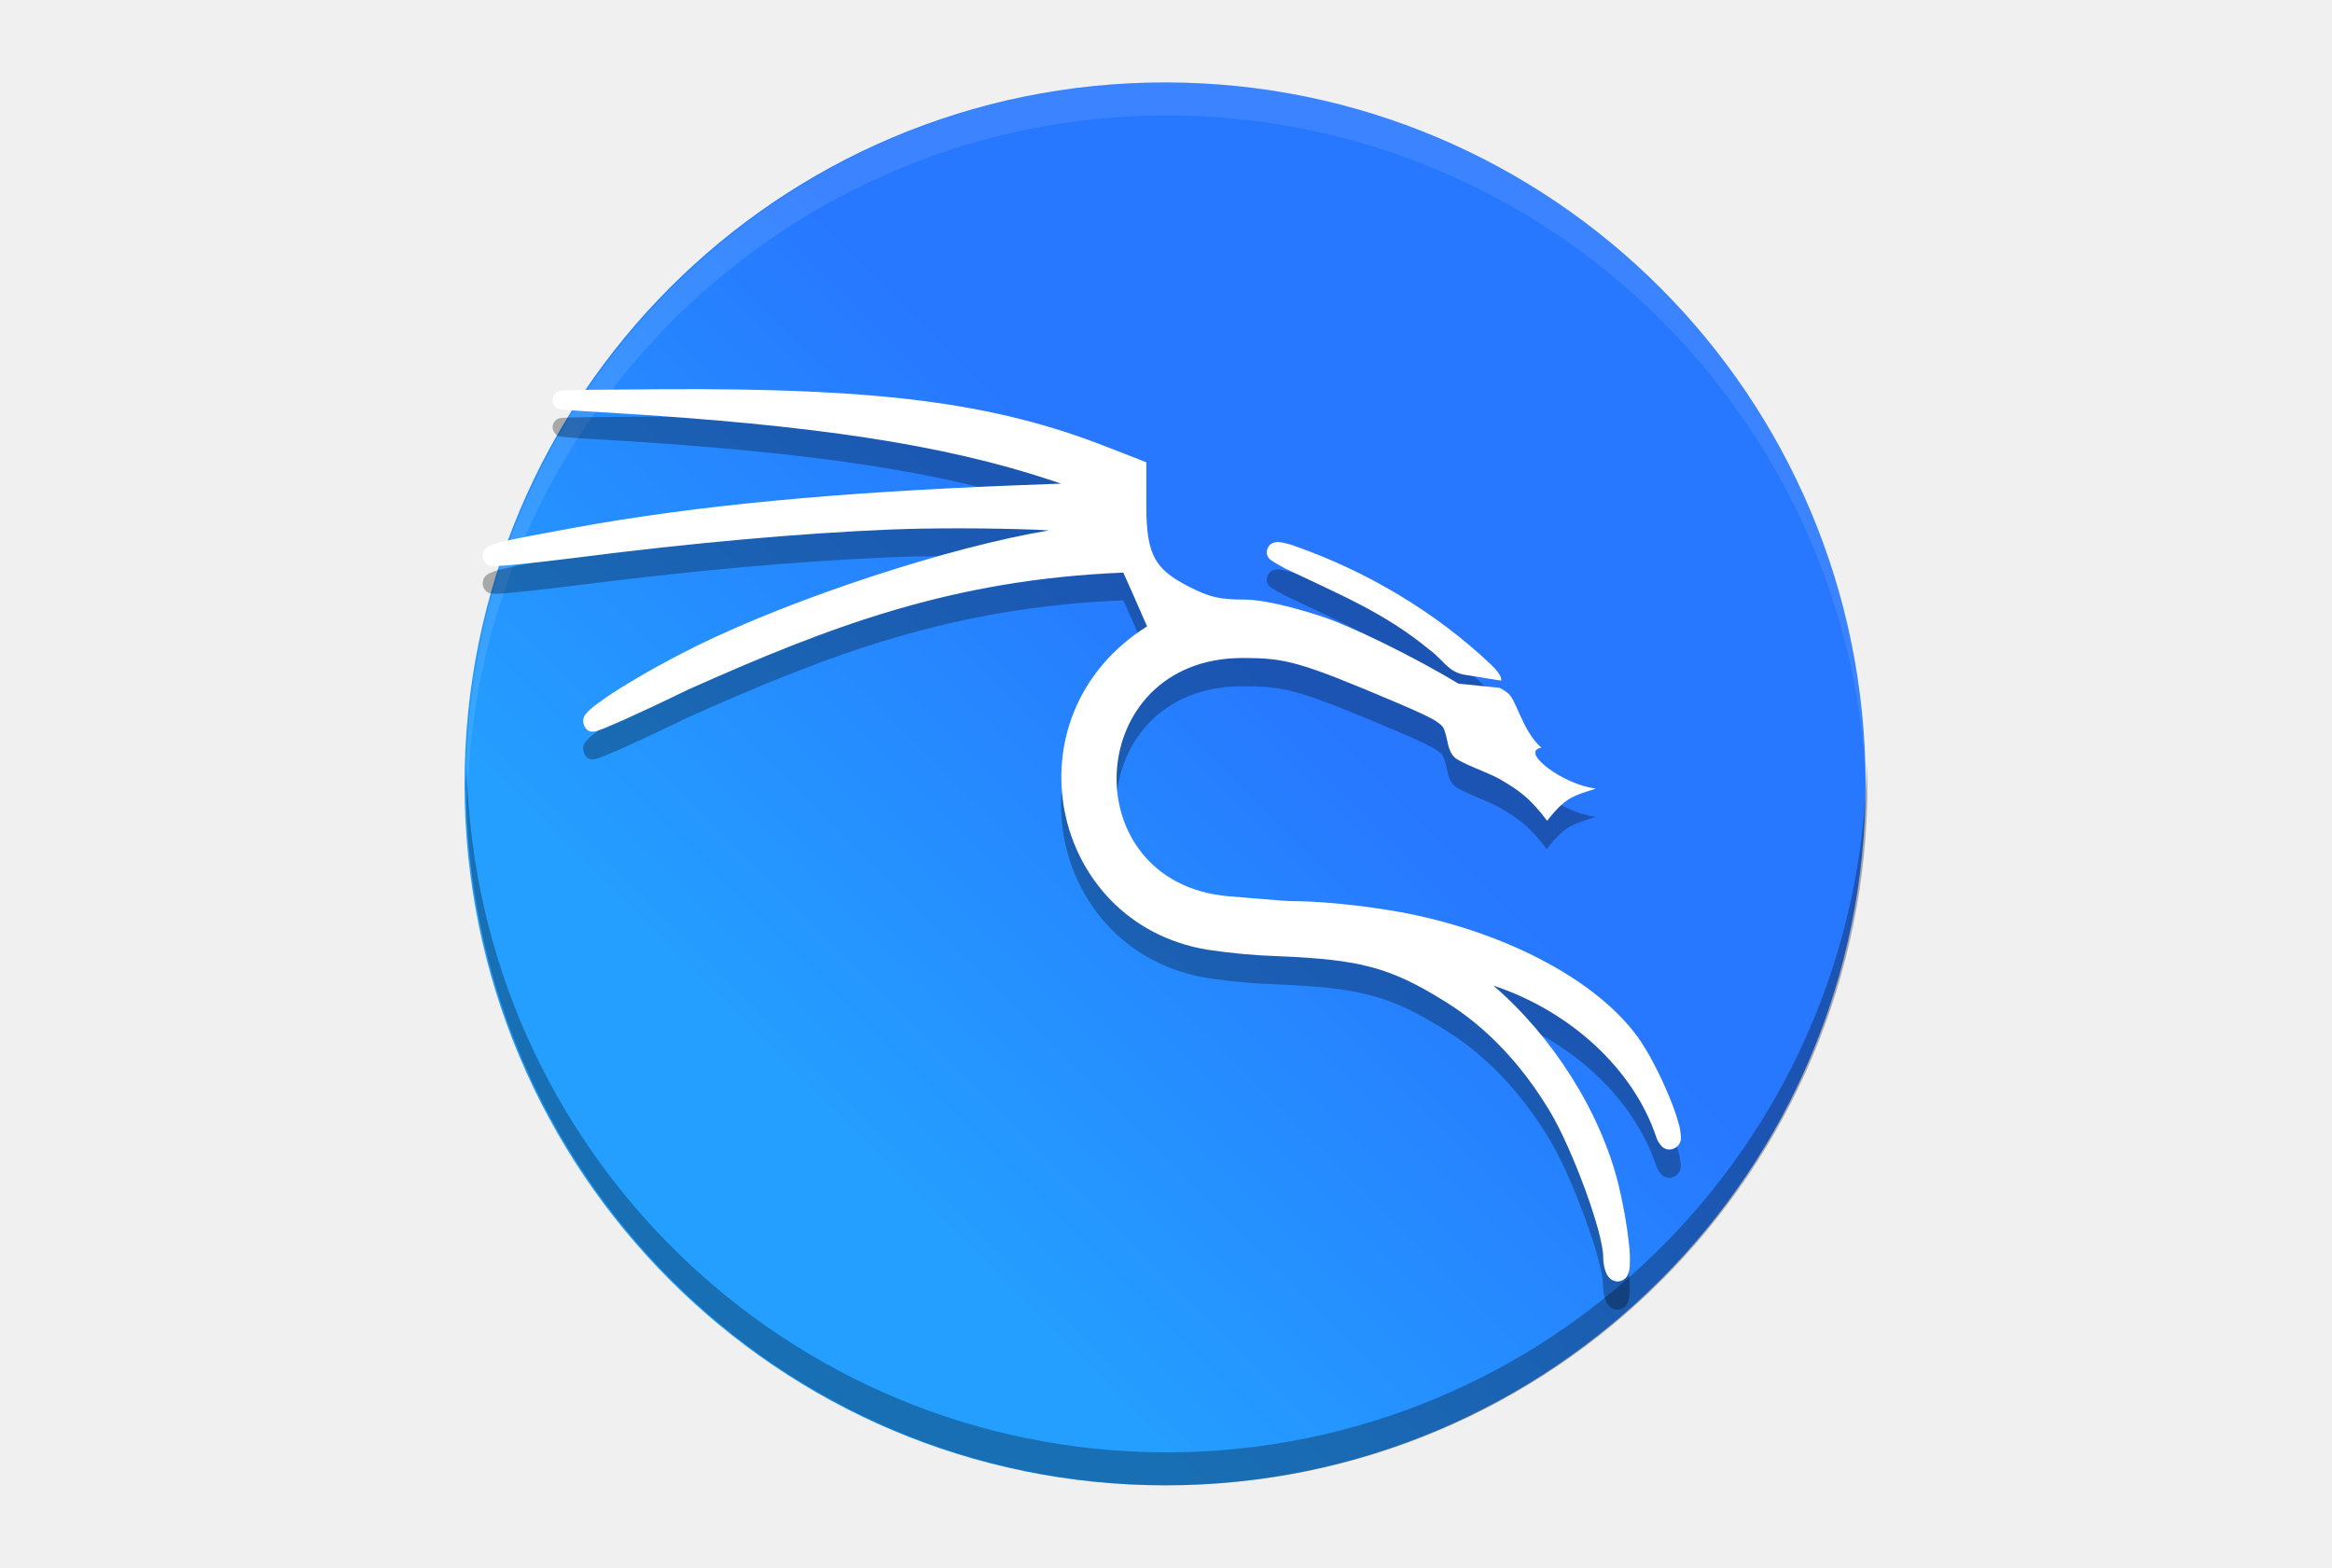
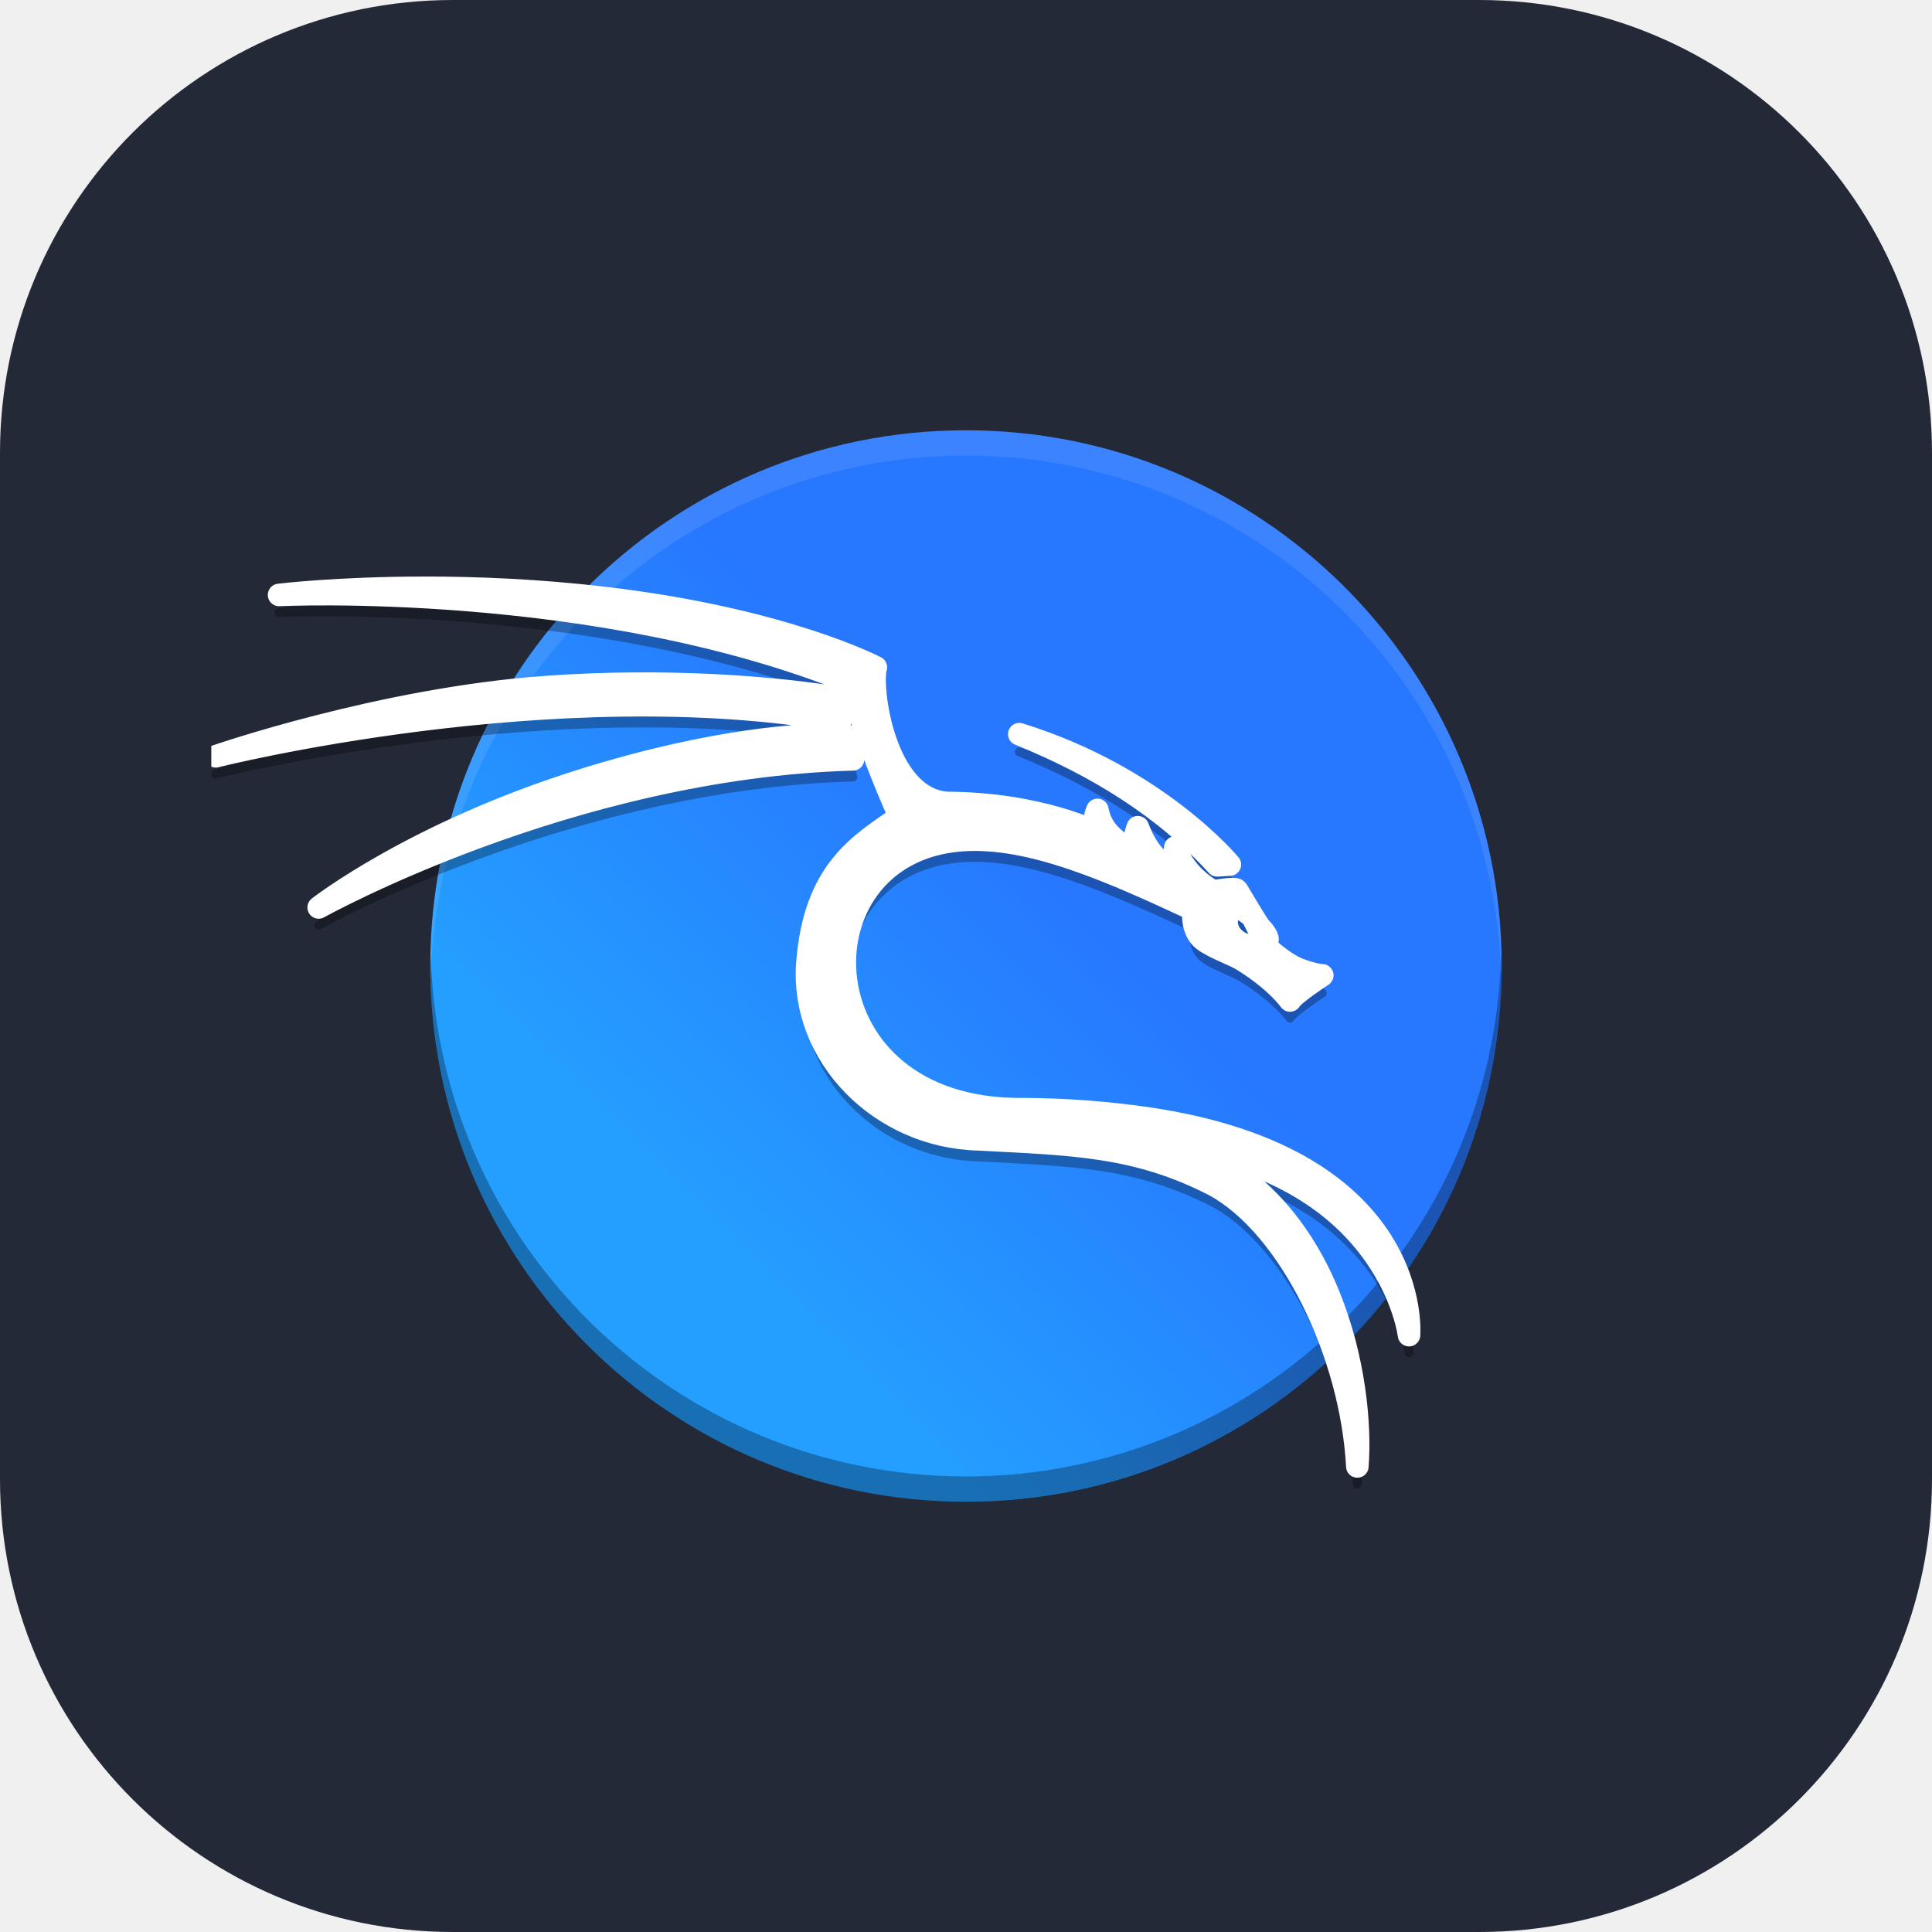
- <svg xmlns="http://www.w3.org/2000/svg" version="1.0" id="Layer_1" x="0px" y="0px" viewBox="0 0 1245 837.1" style="enable-background:new 0 0 1245 837.1;" xml:space="preserve">
-   <style type="text/css">
- 	.st0{fill:url(#SVGID_1_);}
- 	.st1{opacity:0.3;enable-background:new    ;}
- 	.st2{opacity:0.1;fill:#FFFFFF;enable-background:new    ;}
- 	.st3{fill:url(#SVGID_2_);}
- 	.st4{fill:#FFFFFF;}
- </style>
-   <linearGradient id="SVGID_1_" gradientUnits="userSpaceOnUse" x1="510.078" y1="413.378" x2="712.758" y2="210.698" gradientTransform="matrix(1.06 0 0 1.06 -75.39 138.3671)">
-     <stop offset="0" style="stop-color:#249EFF" />
-     <stop offset="1" style="stop-color:#2777FF" />
-   </linearGradient>
-   <circle class="st0" cx="623.3" cy="418.5" r="329.1" />
-   <path class="st1" d="M952.1,409.4C948.6,588.5,802.5,732,623.3,732.2c-178.2-0.1-323.9-142-328.8-320.1c-0.1,2.1-0.2,4.3-0.3,6.4  c0,181.8,147.4,329.1,329.2,329.1l0,0c181.8,0,329.1-147.4,329.1-329.1l0,0C952.4,415.5,952.3,412.5,952.1,409.4L952.1,409.4z" />
-   <path class="st2" d="M623.3,89.4c-181.8,0-329.2,147.4-329.2,329.1l0,0c0.1,3,0.2,6,0.3,9.1c3.5-179.1,149.7-322.6,328.8-322.7  c178.2,0.1,323.9,142,328.8,320.1c0.1-2.1,0.2-4.3,0.3-6.4C952.4,236.8,805.1,89.4,623.3,89.4L623.3,89.4z" />
-   <linearGradient id="SVGID_2_" gradientUnits="userSpaceOnUse" x1="493.21" y1="408.435" x2="695.89" y2="205.755" gradientTransform="matrix(1.21 0 0 1.21 -153.21 102.8195)">
-     <stop offset="0" style="stop-color:#249EFF" />
-     <stop offset="1" style="stop-color:#2777FF" />
-   </linearGradient>
-   <ellipse class="st3" cx="622" cy="418.5" rx="374" ry="374.5" />
-   <path class="st1" d="M996.6,408.2c-4,203.8-170.1,367-373.7,367.2c-202.5-0.1-368.1-161.5-373.7-364.2c-0.1,2.4-0.3,4.9-0.4,7.3  c0,206.8,167.5,374.5,374,374.5S997,625.3,997,418.5l0,0C996.9,415.1,996.8,411.7,996.6,408.2L996.6,408.2z" />
-   <path class="st2" d="M623,44c-206.6,0-374,167.7-374,374.5c0.1,3.4,0.2,6.9,0.4,10.3c4-203.8,170.1-367,373.7-367.2  C825.4,61.8,991,223.2,996.6,425.9c0.2-2.4,0.3-4.9,0.4-7.3C997,211.7,829.5,44,623,44z" />
-   <path class="st1" d="M704.7,343.4c-13.1-4.2-29.6-8.7-40.8-8.7c-12.7,0-18.3-1.3-29.2-6.9c-9.6-4.9-14.9-9.2-18.1-15.1  s-4.6-14.2-4.6-27.3v-24l-20.8-8.1c-60.3-23.7-122-31.6-237.6-30.9c-16.4,0.1-28.7,0.2-37.4,0.3s-13.4,0.2-15.9,0.4  c-0.3,0-0.7,0.1-1,0.1c-0.3,0-0.5,0.1-0.8,0.2c-0.8,0.1-1.5,0.6-2,1.2c-0.9,0.9-1.4,2-1.5,3.2c0,1.3,0.4,2.6,1.3,3.6  c0.5,0.7,1.2,1.2,2,1.4c0.4,0.2,0.8,0.3,1.2,0.3c1.2,0.2,2.5,0.3,4.7,0.5c4.3,0.3,11.3,0.8,20.6,1.3  c110.6,6.6,179.4,17.2,236.6,36.2l5.1,1.7l-21.4,0.8c-99,3.8-173.5,10.9-238.3,22.7c-19.6,3.6-31.3,5.8-38.1,7.4  c-2.6,0.5-5.1,1.3-7.4,2.4c-1.5,0.6-2.6,1.7-3.2,3.2c-0.5,1.2-0.5,2.5-0.2,3.8c0.3,0.9,0.8,1.7,1.4,2.3c0.6,0.7,1.4,1.2,2.3,1.3  c0.3,0.1,0.7,0.1,1,0.2c0.5,0,0.9,0.1,1.3,0.1c0.8,0,1.8,0,3-0.1c2.4-0.1,5.7-0.4,9.7-0.8c8-0.8,18.8-2,30.6-3.5  c61.7-7.9,119.6-13.1,168.4-15.1c22.3-0.9,52.8-0.8,77.6,0.1c2.7,0.1,4.3,0.3,6.8,0.4c-51.8,8.4-135.9,35.8-188.8,61.9  c-14.1,7-27.9,14.6-41.3,23c-4.5,2.8-8.9,5.9-13.1,9.1c-1.4,1.1-2.7,2.4-3.9,3.7c-0.7,0.8-1.2,1.7-1.4,2.7c-0.4,1.9,0.1,3.9,1.4,5.5  c1.8,1.8,3,1.5,3.6,1.5c0.4,0,0.8,0,1.2-0.1c0.5-0.1,0.9-0.2,1.4-0.4c0.9-0.3,2-0.7,3.3-1.2c2.7-1.1,6.3-2.7,10.7-4.6  c8.9-4,20.9-9.6,34-16c76.4-34.1,141-58.8,232.6-62.6c1.3,2.8,2.9,6.4,4.7,10.5l8,18.2c-76.1,48.1-52.1,158.9,31.8,172.9  c12.6,1.9,25.3,3.1,38.1,3.5c44,1.8,59.8,6,89.1,24.2c22,13.6,41,33.6,56.1,58.9c6,10,13.2,26.5,18.8,41.8  c2.8,7.7,5.2,15.1,6.9,21.4s2.6,11.5,2.6,13.8c0,2.6,0.3,5.2,1.1,7.7c0.4,1.2,0.9,2.3,1.7,3.3c1.2,1.6,3,2.5,5,2.6  c1.5-0.1,3-0.7,4.1-1.8c0.7-0.7,1.2-1.5,1.5-2.5c0.5-1.4,0.8-2.8,0.8-4.3c0.2-3.8,0-7.6-0.4-11.3c-1.2-10.8-3.1-21.5-5.7-32.1  c-9.6-38.7-35-78.7-66.7-106c41.2,13.7,74.6,44.6,86.8,80.5c0.5,1.8,1.5,3.5,2.7,4.9c0.8,1,1.9,1.7,3.2,2c1.9,0.4,3.9-0.2,5.4-1.5  c2.5-2.5,2-4.6,1.9-6.4c-0.2-2-0.5-3.9-1.1-5.8c-1.4-5.1-3.2-10.1-5.3-15c-4.6-11.1-10.9-23.5-16.8-31.6  c-22-29.9-68.6-54.5-121.1-65.3c-12.5-2.6-40.9-6.9-64.4-6.9c-1.7,0-24.6-1.9-32.9-2.6c-83.5-7.3-77.9-127.2,7.5-127.2  c12.1,0,19.6,0.5,30.9,3.8s26.2,9.3,52.1,20.3c11.3,4.8,17.7,7.8,20.9,10s3.5,3,4.5,6.2c1.2,3.9,1.4,9.5,4.8,12.7s17.6,8,23.9,11.5  c10.8,6.3,16.2,10.1,25.6,22.4c10-12.9,14.2-13.3,26.1-17.2c-17.7-2-41.1-19.9-29.2-21.8c-10.8-9.7-13.3-26.7-18.5-29.6  c-1.2-1-2.5-1.8-4-2.4l-21.7-2.2c-23.3-13.8-57.1-30.6-74.1-36.1L704.7,343.4z M801.5,378c0-1.1-0.3-2.2-0.9-3.1  c-0.4-0.6-0.8-1.2-1.2-1.8c-1-1.3-2.1-2.5-3.3-3.6c-29.7-28.2-66.5-49.9-104.6-63.3c-2.3-0.9-4.7-1.5-7.2-2  c-1.1-0.2-2.3-0.3-3.4-0.1c-1,0.2-2,0.6-2.8,1.3c-1.1,1.1-1.8,2.5-1.8,4c-0.1,1,0.3,2.1,0.9,2.9c0.2,0.3,0.4,0.6,0.7,0.8  c0.3,0.3,0.6,0.5,0.9,0.7c0.5,0.4,1.1,0.7,1.8,1.1c1.4,0.8,3.2,1.9,5.5,3.1c29.7,14.2,53.1,23.7,76.7,43.2  c8.1,5.9,10.2,12.3,19.5,13.7L801.5,378z" />
-   <path class="st4" d="M704.7,328.8c-13.1-4.2-29.6-8.7-40.8-8.7c-12.7,0-18.3-1.3-29.2-6.9c-9.6-4.9-14.9-9.2-18.1-15.1  c-3.2-5.9-4.6-14.2-4.6-27.3v-24l-20.8-8.1c-60.3-23.7-122-31.6-237.6-30.9c-16.4,0.1-28.7,0.2-37.4,0.3s-13.4,0.2-15.9,0.4  c-0.3,0-0.7,0.1-1,0.1c-0.3,0-0.5,0.1-0.8,0.2c-0.8,0.1-1.5,0.6-2,1.2c-0.9,0.9-1.4,2-1.5,3.2c0,1.3,0.4,2.6,1.3,3.6  c0.5,0.7,1.2,1.2,2,1.4c0.4,0.2,0.8,0.3,1.2,0.3c1.2,0.2,2.5,0.3,4.7,0.5c4.3,0.3,11.3,0.8,20.6,1.3  c110.6,6.6,179.4,17.2,236.6,36.2l5.1,1.7l-21.4,0.8c-99.1,3.8-173.5,10.9-238.3,22.7c-19.6,3.6-31.3,5.8-38.1,7.4  c-2.6,0.5-5,1.3-7.4,2.3c-1.5,0.6-2.6,1.8-3.2,3.2c-0.5,1.2-0.5,2.5-0.2,3.8c0.3,0.8,0.8,1.6,1.4,2.2c0.6,0.7,1.4,1.2,2.3,1.3  c0.3,0.1,0.7,0.1,1,0.2c0.4,0.1,0.9,0.1,1.3,0.1c0.8,0,1.8,0,3-0.1c2.4-0.1,5.7-0.4,9.7-0.8c8-0.8,18.8-2,30.6-3.5  c61.7-7.9,119.6-13.1,168.4-15.1c22.3-0.9,52.8-0.8,77.6,0.1c2.7,0.1,4.3,0.3,6.8,0.4c-51.8,8.5-135.9,35.8-188.8,62  c-14.1,7-27.9,14.6-41.3,23c-4.5,2.8-8.9,5.9-13.1,9.1c-1.4,1.1-2.7,2.3-3.9,3.7c-0.7,0.8-1.2,1.7-1.4,2.6c-0.4,1.9,0.1,4,1.4,5.5  c1.8,1.8,3,1.5,3.6,1.5c0.4,0,0.8,0,1.2-0.1c0.5-0.1,0.9-0.2,1.4-0.4c0.9-0.3,2-0.7,3.3-1.2c2.7-1.1,6.3-2.7,10.7-4.6  c8.9-4,20.9-9.6,34-16c76.4-34.1,141-58.8,232.6-62.6c1.3,2.8,2.9,6.4,4.7,10.5l8,18.2C536.5,382.2,560.4,493,644.4,507  c12.6,1.9,25.3,3.1,38,3.5c44,1.8,59.8,6,89.1,24.2c22,13.6,41,33.6,56.1,58.9c6,10,13.2,26.5,18.8,41.8c2.8,7.7,5.2,15.1,6.9,21.4  s2.6,11.5,2.6,13.8c0,2.6,0.3,5.2,1.1,7.7c0.4,1.2,0.9,2.3,1.7,3.3c1.2,1.6,3,2.5,5,2.6c1.5-0.1,3-0.7,4.1-1.8  c0.7-0.7,1.2-1.5,1.5-2.5c0.5-1.4,0.8-2.8,0.8-4.3c0.2-3.8,0-7.6-0.4-11.3c-1.2-10.8-3.1-21.5-5.7-32.1c-9.6-38.7-35-78.7-66.7-106  c41.2,13.7,74.6,44.5,86.8,80.5c0.5,1.8,1.5,3.5,2.7,4.9c0.8,1,1.9,1.7,3.2,2c1.9,0.4,3.9-0.2,5.4-1.5c2.5-2.5,2-4.6,1.9-6.4  c-0.2-2-0.5-3.9-1.1-5.8c-1.4-5.1-3.2-10.1-5.3-15c-4.6-11.1-10.9-23.5-16.8-31.6c-22-29.9-68.6-54.5-121.1-65.3  c-12.5-2.6-40.9-6.9-64.3-6.9c-1.7,0-24.6-1.9-32.9-2.6c-83.5-7.3-77.9-127.2,7.5-127.2c12.1,0,19.6,0.5,30.9,3.8  s26.2,9.3,52.1,20.3c11.3,4.8,17.7,7.8,20.9,10s3.5,3,4.5,6.2c1.2,3.9,1.4,9.5,4.8,12.7s17.6,8,23.9,11.5  c10.8,6.3,16.2,10.1,25.6,22.4c10-12.9,14.2-13.3,26.1-17.2c-17.7-2-41.1-19.9-29.2-21.8c-10.8-9.7-13.3-26.7-18.5-29.6  c-1.2-1-2.6-1.8-4-2.4l-21.7-2.2C755.6,351.1,721.8,334.3,704.7,328.8L704.7,328.8z M801.5,363.4c0-1.1-0.3-2.2-0.9-3.1  c-0.4-0.6-0.8-1.2-1.2-1.8c-1-1.3-2.1-2.5-3.3-3.6c-29.7-28.2-66.5-49.9-104.6-63.3c-2.3-0.9-4.7-1.5-7.2-2  c-1.1-0.2-2.3-0.3-3.4-0.1c-1,0.2-2,0.6-2.8,1.3c-1.1,1.1-1.8,2.5-1.8,4c-0.1,1,0.3,2.1,0.9,2.9c0.2,0.3,0.4,0.6,0.7,0.8  c0.3,0.3,0.6,0.5,0.9,0.7c0.5,0.4,1.1,0.7,1.8,1.2c1.4,0.8,3.2,1.9,5.5,3.1c29.7,14.2,53.1,23.7,76.7,43.1  c8.1,5.9,10.2,12.3,19.5,13.7L801.5,363.4z" />
+ <svg xmlns="http://www.w3.org/2000/svg" width="256" height="256" viewBox="0 0 256 256">
+   <g fill="none">
+     <g clip-path="url(#skillIconsKaliDark0)">
+       <path fill="#242938" d="M196 0H60C26.863 0 0 26.863 0 60v136c0 33.137 26.863 60 60 60h136c33.137 0 60-26.863 60-60V60c0-33.137-26.863-60-60-60" />
+       <g clip-path="url(#skillIconsKaliDark1)">
+         <path fill="url(#skillIconsKaliDark2)" d="M127.999 198.984c39.203 0 70.984-31.78 70.984-70.984s-31.781-70.984-70.984-70.984c-39.204 0-70.985 31.78-70.985 70.984s31.78 70.984 70.985 70.984" />
+         <path fill="#000" d="M198.913 126.039a70.985 70.985 0 0 1-70.915 69.598a70.99 70.99 0 0 1-70.914-69.028q-.04.695-.069 1.389A70.987 70.987 0 0 0 128 198.982a70.99 70.99 0 0 0 65.581-43.819a71 71 0 0 0 5.403-27.165a71 71 0 0 0-.069-1.96z" opacity="0.3" />
+         <path fill="#fff" d="M127.999 57.016a70.984 70.984 0 0 0-70.985 70.985q.02.978.07 1.957a70.985 70.985 0 0 1 70.914-69.594a70.983 70.983 0 0 1 70.914 69.024q.04-.693.069-1.386a71 71 0 0 0-5.404-27.164a70.97 70.97 0 0 0-38.416-38.417a71 71 0 0 0-27.165-5.403z" opacity="0.1" />
+         <path fill="#000" d="M56.1 79.649c-11.492.013-19.084.938-19.147.946l-.044.004c-.75.086-.654 1.203.1 1.161c0 0 41.789-1.974 75.285 11.489c1.195 5.113 4.351 12.95 6.215 17.115c-2.538 1.742-5.261 3.511-7.501 6.317c-2.351 2.945-4.128 7.01-4.602 13.226c-.96 12.608 9.854 23.646 23.228 23.986c12.402.66 20.834.751 31.099 6.071c4.794 2.654 9.258 8.109 12.593 14.773c3.336 6.667 5.55 14.533 5.947 21.951c.037.729 1.109.742 1.164.015c.002-.023-.001-.054.001-.077c.431-5.68-.408-14.472-3.813-22.836c-2.852-7.006-7.564-13.676-14.809-17.859c10.412 2.843 16.373 8.128 19.8 12.956c3.931 5.541 4.512 10.471 4.508 10.444c.083.697 1.1.681 1.161-.018c0 0 .517-6.044-3.654-12.704c-4.17-6.659-13.024-13.938-31.482-16.647a120 120 0 0 0-16.555-1.228h-.009c-14.47.191-21.764-8.056-22.9-16.516c-.567-4.229.426-8.514 2.883-11.834c2.457-3.319 6.367-5.696 11.755-6.118h.003c8.846-.73 19.636 4.055 30.246 8.992c-.01 1.226.099 2.463.995 3.583c.599.75 1.682 1.271 2.784 1.791s2.235.992 2.684 1.25c1.023.587 4.433 2.774 6.444 5.391a.583.583 0 0 0 .977-.08a6 6 0 0 1 .72-.709c.403-.338.915-.722 1.414-1.081c.997-.718 1.94-1.333 1.94-1.333c.492-.32.256-1.084-.33-1.072c0 0-.143.008-.601-.079c-.458-.088-1.186-.272-2.222-.659c-.953-.356-2.092-1.127-2.97-1.825a19 19 0 0 1-1.084-.925l-.074-.071c.279-.251.317-.653.261-.905a2.2 2.2 0 0 0-.296-.671a5.8 5.8 0 0 0-.794-.991c.032.032-.066-.082-.164-.226c-.099-.145-.226-.34-.37-.565a89 89 0 0 1-.978-1.587c-.683-1.128-1.3-2.177-1.359-2.276c-.001-.002-.149-.313-.435-.504a.6.6 0 0 0-.146-.07c-.323-.104-.58-.08-.912-.063c-.331.017-.7.056-1.049.101c-.583.075-.946.14-1.104.168c-.394-.208-3.479-1.917-4.613-5.399c-.209-.638-1.154-.475-1.137.197c.006.228-.34.91-.265 1.941c-1.37-.826-2.549-2.138-3.576-4.841a.583.583 0 0 0-1.088-.008c-.394.989-.417 1.816-.338 2.458c-1.301-.612-3.433-1.959-3.897-4.636c-.1-.573-.885-.664-1.112-.128c-.383.902-.417 1.649-.353 2.251c-2.426-1.041-9.107-3.474-19.079-3.528c-1.925-.177-3.454-1.14-4.711-2.584c-1.256-1.444-2.21-3.37-2.886-5.363a27.5 27.5 0 0 1-1.256-5.755c-.181-1.7-.105-3.106.022-3.509a.584.584 0 0 0-.285-.69s-12.194-6.415-36.033-9.235c-8.938-1.057-17.27-1.38-24.194-1.372zm27.84 12.703a184 184 0 0 0-11.629.454c-21.885 1.556-43.918 9.202-43.918 9.202c-.704.243-.389 1.3.334 1.117c0 0 44.937-11.279 82.476-4.668a1 1 0 0 0 .101.01h.002a.584.584 0 0 0 .557-.757l-.981-3.166a.59.59 0 0 0-.456-.402s-10.748-1.908-26.485-1.79h-.005zm26.684 6.744c-3.863-.017-15.748.47-33.6 6.056c-22.404 7.01-35.156 16.976-35.156 16.976c-.562.445.017 1.315.644.968c0 0 33.173-18.501 70.531-19.551a.583.583 0 0 0 .537-.766l-1.073-3.25a.58.58 0 0 0-.515-.398s-.476-.031-1.367-.035zm24.426-.054c-.572.008-.792.75-.316 1.068h.001q.05.034.109.057c10.245 4.165 19.131 9.671 26.019 17.239l.019.019l.001.001a.58.58 0 0 0 .45.17l1.671-.11a.582.582 0 0 0 .412-.952s-9.678-11.73-28.133-17.446l-.006-.004l-.028-.01l-.016-.005a.6.6 0 0 0-.183-.027m29.172 24.697c.335.067.967 1.311 1.548 2.199c.051.073.102.149.151.21q0 .007.005.015c.066.093.131.19.194.268c.031.186.084.3-.35.21c-.037-.191-.1-.246-.1-.246s-1.049-.624-1.371-1.067c-.321-.443-.378-1.217-.221-1.511q.058-.096.144-.078" opacity="0.3" />
+         <path fill="#fff" stroke="#fff" stroke-linejoin="round" stroke-width="2.986" d="M56.101 77.887c-11.51.013-19.12.945-19.12.945s42.082-2.02 75.793 11.629c1.146 5.126 4.593 13.662 6.45 17.766c-5.313 3.673-11.305 7.128-12.238 19.379s9.6 23.027 22.662 23.359c12.402.661 20.972.755 31.358 6.14c9.914 5.482 18.044 22.185 18.848 37.208c.869-11.146-3.314-35.116-22.833-42.395c27.276 4.773 29.68 24.99 29.681 24.998c0 0 2.033-23.342-34.639-28.723a119 119 0 0 0-16.472-1.222c-29.393.388-30.465-33.901-8.316-35.632c9.179-.758 20.139 4.194 30.854 9.184c-.04 1.331.016 2.513.89 3.606s4.231 2.284 5.304 2.9s4.51 2.801 6.616 5.542c.457-.854 4.271-3.337 4.271-3.337s-.914.02-3.039-.774c-2.126-.795-4.649-3.199-4.709-3.338s-.099-.357.398-.457c.377-.317-.477-1.35-.855-1.728c-.377-.377-2.9-4.668-2.959-4.767s-.08-.199-.259-.318c-.556-.179-3 .258-3 .258s-3.758-1.846-5.053-5.825c.019.697-.645 1.458 0 3.06c-1.96-.829-3.643-2.243-4.97-5.737c-.79 1.987 0 3.251 0 3.251s-4.614-1.29-5.352-5.545c-.81 1.91 0 3.059 0 3.059s-7.523-3.925-20.021-3.982c-8.368-.767-10.111-15.488-9.335-17.966c0 0-12.07-6.361-35.83-9.172c-8.91-1.054-17.219-1.376-24.125-1.368zM83.944 90.59c-3.621.028-7.508.163-11.592.453c-21.778 1.548-43.766 9.171-43.766 9.171s44.993-11.32 82.723-4.677h.001l-.981-3.166s-10.693-1.9-26.384-1.78zm26.676 6.744c-3.808-.017-15.632.462-33.423 6.029c-22.314 6.982-34.97 16.879-34.97 16.879s33.259-18.57 70.797-19.625l-1.074-3.249s-.451-.03-1.33-.034Zm24.438-.055c10.304 4.189 19.273 9.739 26.236 17.388l.001.001l1.671-.109s-9.577-11.62-27.908-17.28Zm28.403 22.337l2.05 1.511c.257-.446 1.293 2.369 1.923 3.151c.027.156-1.047 1.411-1.412 1.336c-.031-.161-1.699-.643-1.699-.643s-1.896-1.145-2.166-1.517c-.271-.372 1.172-3.591 1.304-3.838Z" />
+         <path fill="#fff" d="M56.101 77.887c-11.51.013-19.12.945-19.12.945s42.082-2.02 75.793 11.629c1.146 5.126 4.593 13.662 6.45 17.766c-5.313 3.673-11.305 7.128-12.238 19.379s9.6 23.027 22.662 23.359c12.402.661 20.972.755 31.358 6.14c9.914 5.482 18.044 22.185 18.848 37.208c.869-11.146-3.314-35.116-22.833-42.395c27.276 4.773 29.68 24.99 29.681 24.998c0 0 2.033-23.342-34.639-28.723a119 119 0 0 0-16.472-1.222c-29.393.388-30.465-33.901-8.316-35.632c9.179-.758 20.139 4.194 30.854 9.184c-.04 1.331.016 2.513.89 3.606s4.231 2.284 5.304 2.9s4.51 2.801 6.616 5.542c.457-.854 4.271-3.337 4.271-3.337s-.914.02-3.039-.774c-2.126-.795-4.649-3.199-4.709-3.338s-.099-.357.398-.457c.377-.317-.477-1.35-.855-1.728c-.377-.377-2.9-4.668-2.959-4.767s-.08-.199-.259-.318c-.556-.179-3 .258-3 .258s-3.758-1.846-5.053-5.825c.019.697-.645 1.458 0 3.06c-1.96-.829-3.643-2.243-4.97-5.737c-.79 1.987 0 3.251 0 3.251s-4.614-1.29-5.352-5.545c-.81 1.91 0 3.059 0 3.059s-7.523-3.925-20.021-3.982c-8.368-.767-10.111-15.488-9.335-17.966c0 0-12.07-6.361-35.83-9.172c-8.91-1.054-17.219-1.376-24.125-1.368zM83.944 90.59c-3.621.028-7.508.163-11.592.453c-21.778 1.548-43.766 9.171-43.766 9.171s44.993-11.32 82.723-4.677h.001l-.981-3.166s-10.693-1.78-26.384-1.78zm26.676 6.744c-3.808-.017-15.632.462-33.423 6.029c-22.314 6.982-34.97 16.879-34.97 16.879s33.259-18.57 70.797-19.625l-1.074-3.249s-.451-.03-1.33-.034m24.438-.055c10.304 4.189 19.273 9.739 26.236 17.388l.001.001l1.671-.109s-9.577-11.62-27.908-17.28m29.164 24.114c.335.067.968 1.311 1.549 2.199c.051.072.103.149.152.21l.002.014c.066.094.132.191.195.269c.031.186.084.299-.35.21c-.037-.191-.1-.246-.1-.246s-1.049-.625-1.371-1.067c-.322-.443-.379-1.217-.222-1.511q.059-.097.145-.078" />
+       </g>
+     </g>
+     <defs>
+       <clipPath id="skillIconsKaliDark0">
+         <path fill="#fff" d="M0 0h256v256H0z" />
+       </clipPath>
+       <clipPath id="skillIconsKaliDark1">
+         <path fill="#fff" d="M28 28h200v200H28z" />
+       </clipPath>
+       <linearGradient id="skillIconsKaliDark2" x1="98.332" x2="144.69" y1="166.418" y2="120.06" gradientUnits="userSpaceOnUse">
+         <stop stop-color="#249eff" />
+         <stop offset="1" stop-color="#2777ff" />
+       </linearGradient>
+     </defs>
+   </g>
</svg>
